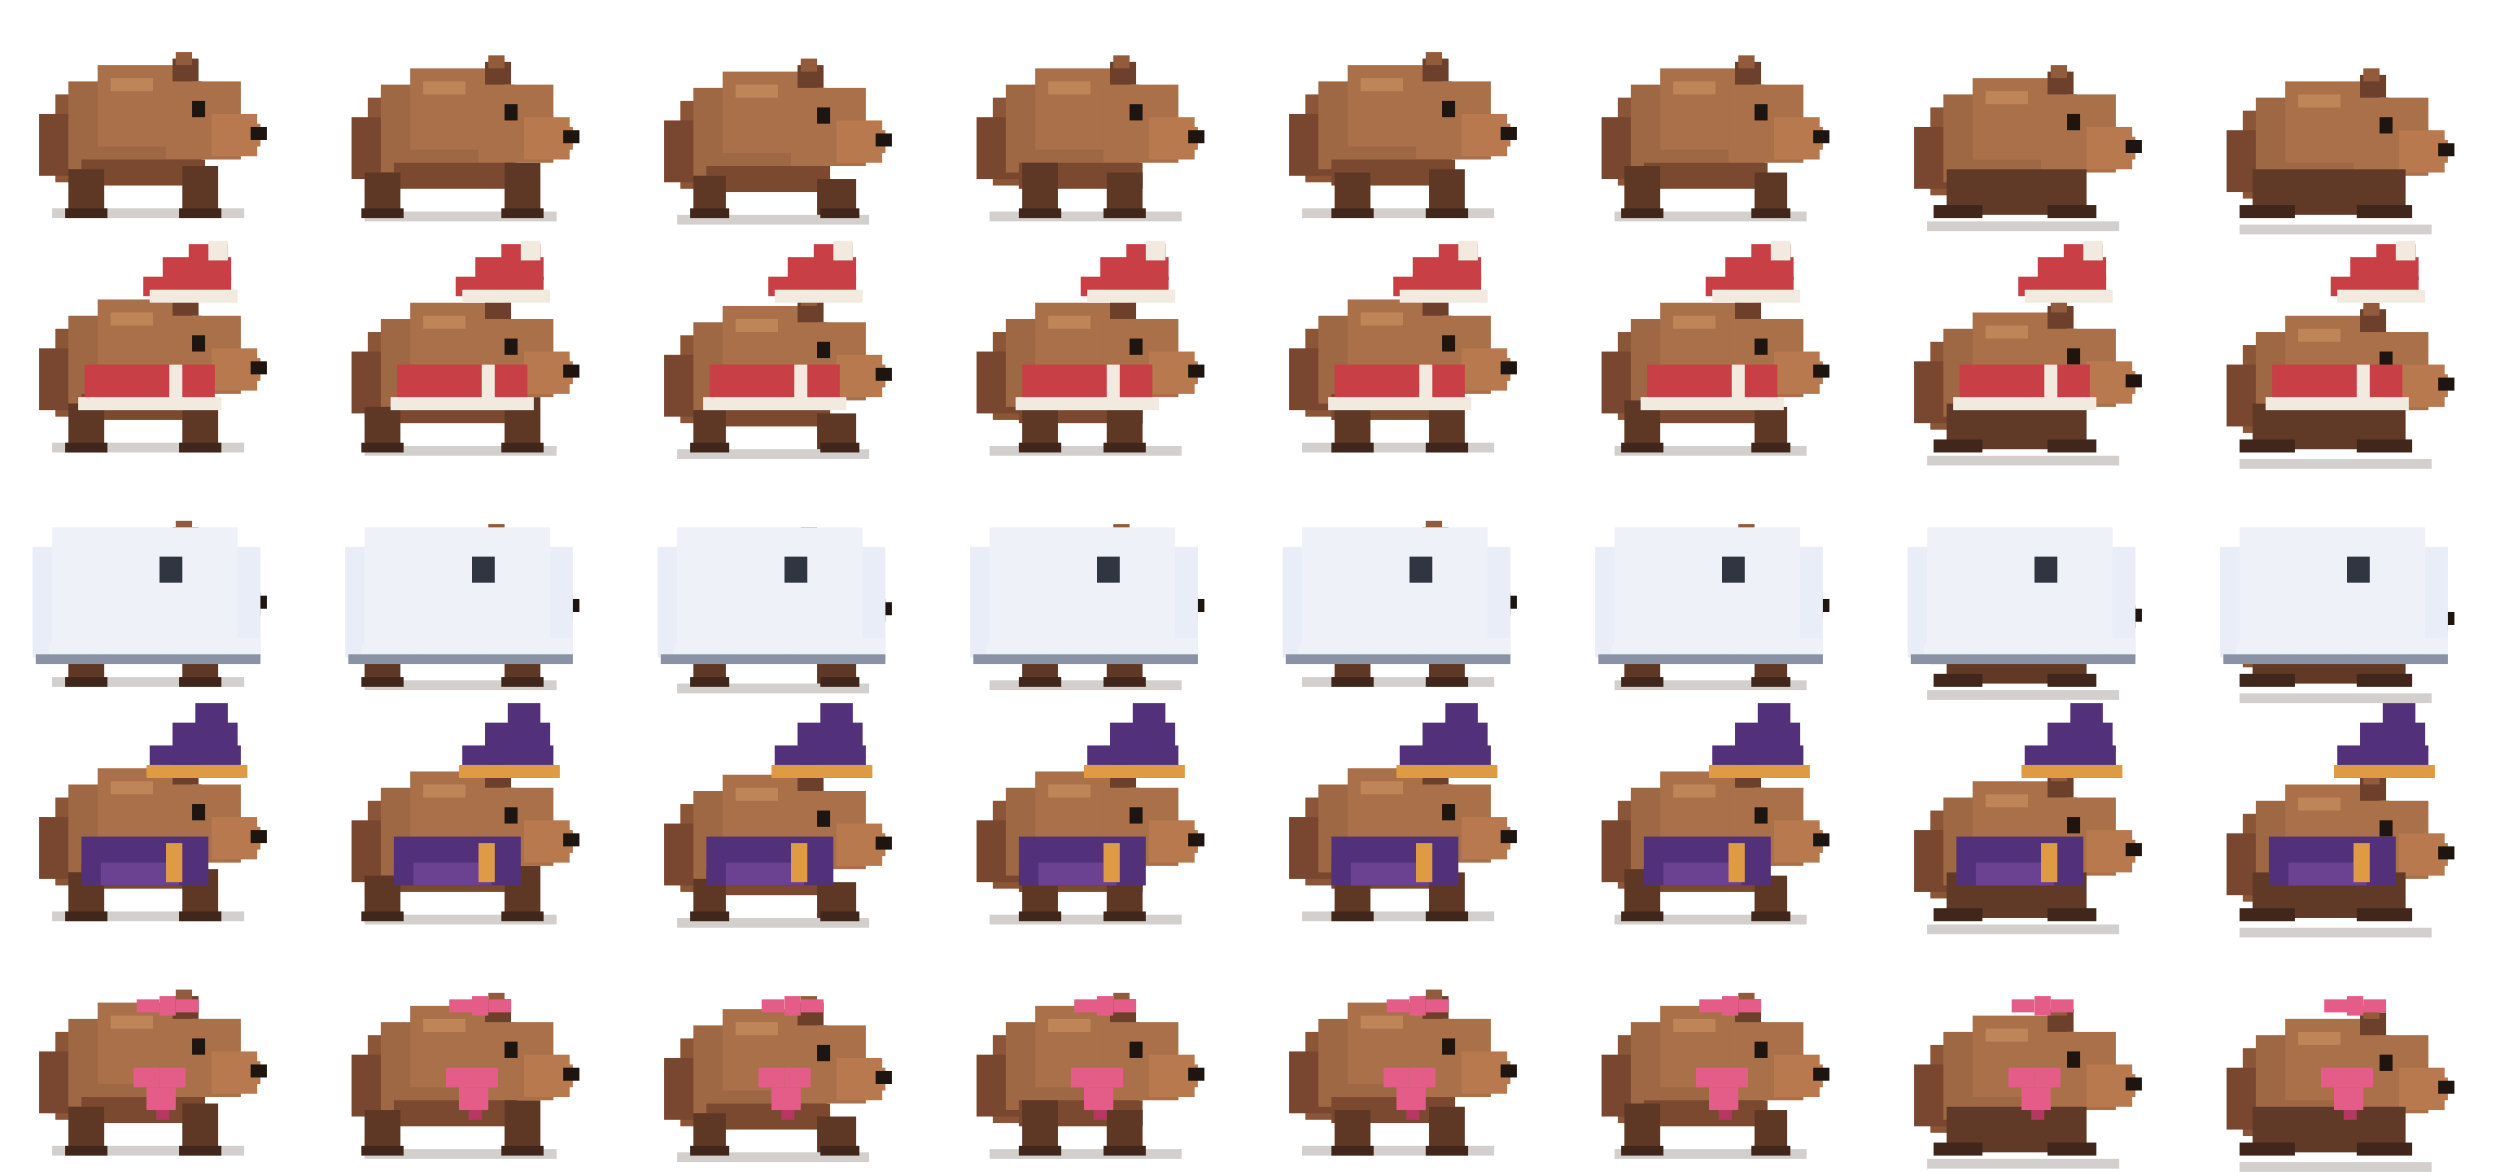
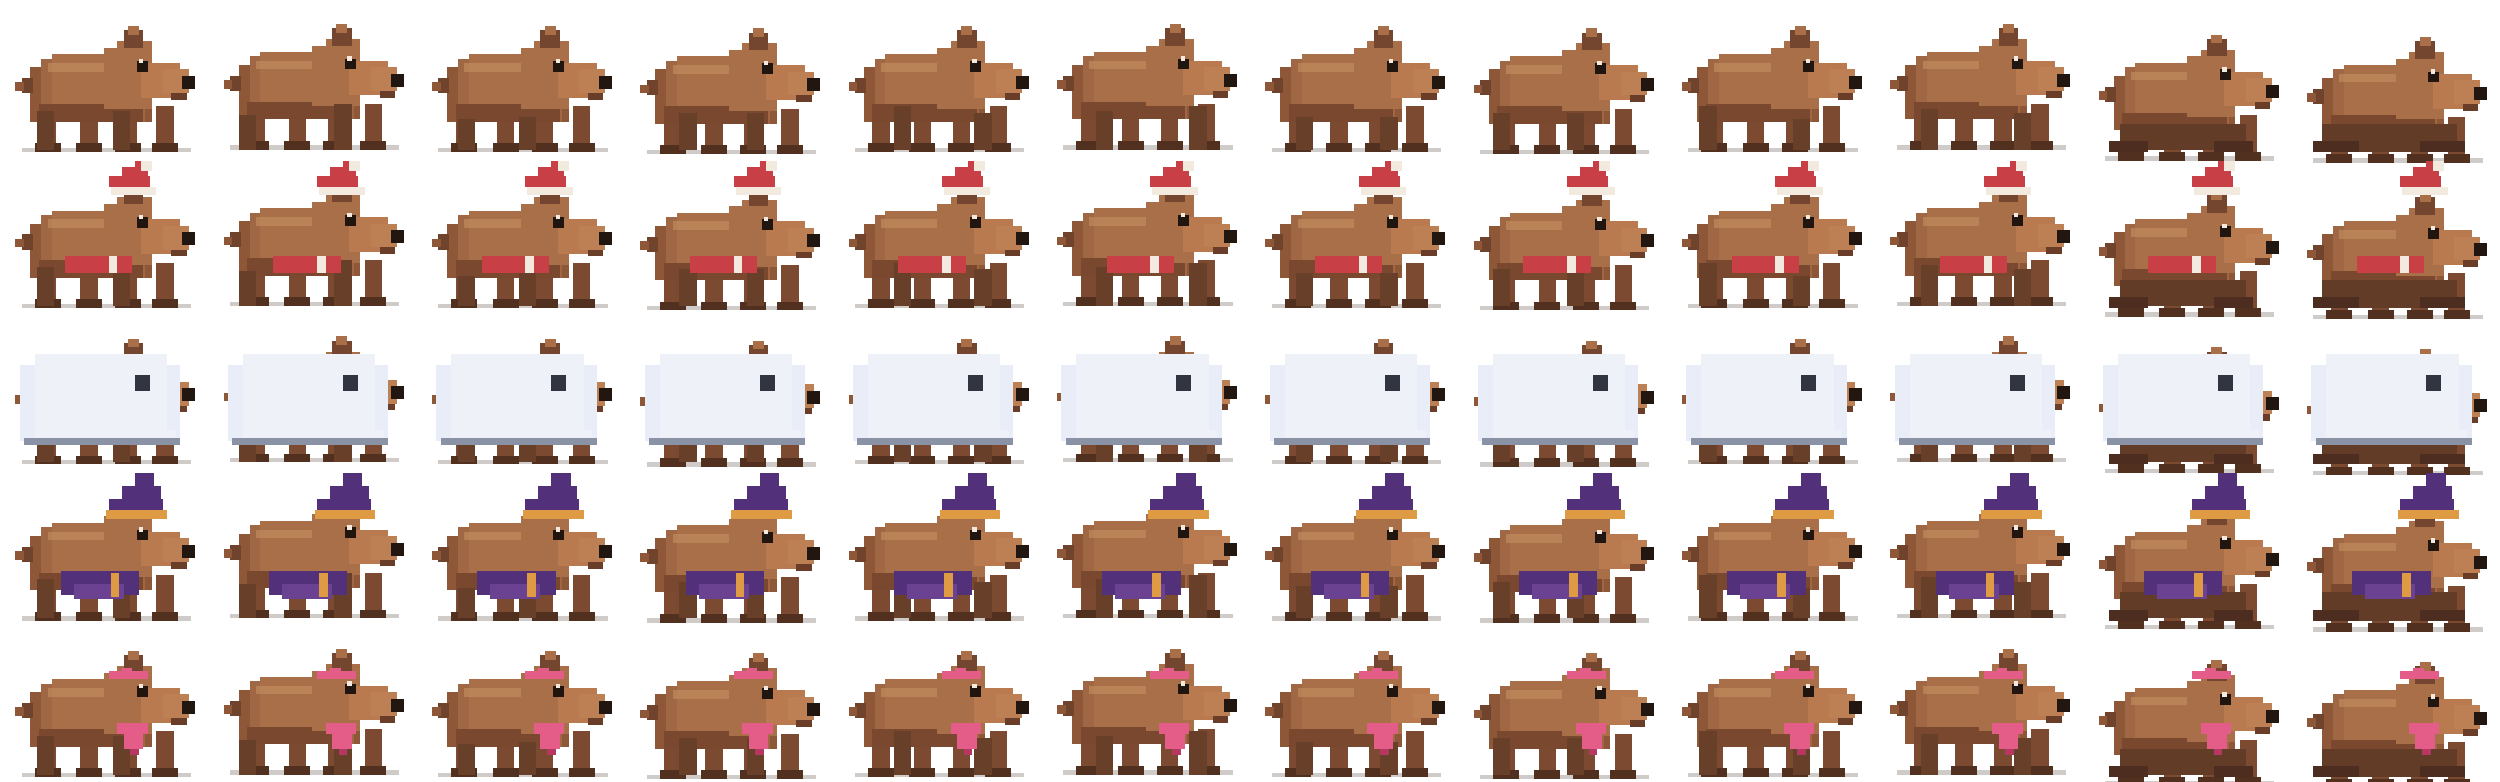
- <svg xmlns="http://www.w3.org/2000/svg" width="768" height="360" viewBox="0 0 768 360">
+ <svg xmlns="http://www.w3.org/2000/svg" width="1152" height="360" viewBox="0 0 1152 360" shape-rendering="crispEdges">
  <defs>
    <g id="base">
-       <rect x="16" y="64" width="59" height="3" fill="#31231b" opacity=".22" />
-       <rect x="17" y="29" width="44" height="27" fill="#8b5537" />
-       <rect x="12" y="35" width="16" height="19" fill="#79462f" />
-       <rect x="21" y="25" width="41" height="27" fill="#9f6844" />
-       <rect x="30" y="20" width="29" height="25" fill="#a97049" />
-       <rect x="51" y="25" width="23" height="24" fill="#a97049" />
-       <rect x="65" y="35" width="14" height="13" fill="#b8794e" />
-       <rect x="72" y="38" width="8" height="7" fill="#b8794e" />
-       <rect x="77" y="39" width="5" height="4" fill="#1e1510" />
-       <rect x="59" y="31" width="4" height="5" fill="#1e1510" />
-       <rect x="53" y="18" width="8" height="7" fill="#6c402b" />
-       <rect x="54" y="16" width="5" height="4" fill="#925b3b" />
-       <rect x="34" y="24" width="13" height="4" fill="#c98d5e" opacity=".7" />
-       <rect x="25" y="49" width="38" height="8" fill="#7b4930" />
+       <rect x="10" y="68" width="78" height="2" fill="#34241b" opacity=".24" />
+       <rect x="18" y="50" width="8" height="17" fill="#7b4a30" />
+       <rect x="37" y="50" width="8" height="17" fill="#7b4a30" />
+       <rect x="55" y="50" width="8" height="17" fill="#7b4a30" />
+       <rect x="72" y="49" width="8" height="18" fill="#7b4a30" />
+       <rect x="16" y="66" width="12" height="4" fill="#52301f" />
+       <rect x="35" y="66" width="12" height="4" fill="#52301f" />
+       <rect x="53" y="66" width="12" height="4" fill="#52301f" />
+       <rect x="70" y="66" width="12" height="4" fill="#52301f" />
+       <rect x="14" y="31" width="56" height="25" fill="#8e5738" />
+       <rect x="19" y="27" width="48" height="29" fill="#9f6743" />
+       <rect x="24" y="25" width="39" height="31" fill="#a86f49" />
+       <rect x="18" y="48" width="48" height="8" fill="#7a482f" />
+       <rect x="22" y="29" width="34" height="4" fill="#c18a5d" opacity=".7" />
+       <rect x="48" y="22" width="22" height="28" fill="#a86f49" />
+       <rect x="54" y="19" width="16" height="28" fill="#a86f49" />
+       <rect x="57" y="14" width="9" height="8" fill="#75462f" />
+       <rect x="59" y="12" width="5" height="4" fill="#a86f49" />
+       <rect x="65" y="29" width="18" height="16" fill="#b97a4f" />
+       <rect x="75" y="32" width="12" height="11" fill="#bd7f54" />
+       <rect x="84" y="35" width="6" height="6" fill="#221710" />
+       <rect x="79" y="43" width="7" height="3" fill="#6a3d29" />
+       <rect x="63" y="28" width="5" height="5" fill="#20160f" />
+       <rect x="64" y="27" width="2" height="2" fill="#f4e9dc" />
+       <rect x="10" y="36" width="5" height="7" fill="#70432c" />
+       <rect x="7" y="38" width="4" height="4" fill="#8e5738" />
    </g>
    <g id="walk0">
      <use href="#base" />
-       <rect x="21" y="52" width="11" height="14" fill="#5e3825" />
-       <rect x="56" y="51" width="11" height="15" fill="#5e3825" />
-       <rect x="20" y="64" width="13" height="3" fill="#40261b" />
-       <rect x="55" y="64" width="13" height="3" fill="#40261b" />
+       <rect x="17" y="51" width="8" height="18" fill="#68402a" />
+       <rect x="52" y="51" width="8" height="18" fill="#68402a" />
    </g>
    <g id="walk1">
-       <use href="#base" transform="translate(0,1)" />
-       <rect x="16" y="53" width="11" height="13" fill="#5e3825" />
-       <rect x="59" y="50" width="11" height="16" fill="#5e3825" />
-       <rect x="15" y="64" width="13" height="3" fill="#40261b" />
-       <rect x="58" y="64" width="13" height="3" fill="#40261b" />
+       <use href="#base" transform="translate(0,-1)" />
+       <rect x="14" y="53" width="8" height="16" fill="#68402a" />
+       <rect x="58" y="48" width="8" height="21" fill="#68402a" />
    </g>
    <g id="walk2">
-       <use href="#base" transform="translate(0,2)" />
-       <rect x="21" y="54" width="10" height="12" fill="#5e3825" />
-       <rect x="59" y="55" width="12" height="11" fill="#5e3825" />
-       <rect x="20" y="64" width="12" height="3" fill="#40261b" />
-       <rect x="60" y="64" width="12" height="3" fill="#40261b" />
+       <use href="#base" />
+       <rect x="19" y="55" width="8" height="14" fill="#68402a" />
+       <rect x="47" y="54" width="8" height="15" fill="#68402a" />
    </g>
    <g id="walk3">
      <use href="#base" transform="translate(0,1)" />
-       <rect x="26" y="50" width="11" height="16" fill="#5e3825" />
-       <rect x="52" y="53" width="11" height="13" fill="#5e3825" />
-       <rect x="25" y="64" width="13" height="3" fill="#40261b" />
-       <rect x="51" y="64" width="13" height="3" fill="#40261b" />
+       <rect x="25" y="52" width="8" height="17" fill="#68402a" />
+       <rect x="56" y="52" width="8" height="17" fill="#68402a" />
    </g>
    <g id="walk4">
      <use href="#base" />
-       <rect x="26" y="53" width="11" height="13" fill="#5e3825" />
-       <rect x="55" y="52" width="11" height="14" fill="#5e3825" />
-       <rect x="25" y="64" width="13" height="3" fill="#40261b" />
-       <rect x="54" y="64" width="13" height="3" fill="#40261b" />
+       <rect x="28" y="49" width="8" height="20" fill="#68402a" />
+       <rect x="65" y="52" width="8" height="17" fill="#68402a" />
    </g>
    <g id="walk5">
+       <use href="#base" transform="translate(0,-1)" />
+       <rect x="25" y="51" width="8" height="18" fill="#68402a" />
+       <rect x="68" y="49" width="8" height="20" fill="#68402a" />
+     </g>
+     <g id="walk6">
+       <use href="#base" />
+       <rect x="21" y="54" width="8" height="15" fill="#68402a" />
+       <rect x="60" y="54" width="8" height="15" fill="#68402a" />
+     </g>
+     <g id="walk7">
      <use href="#base" transform="translate(0,1)" />
-       <rect x="19" y="51" width="11" height="15" fill="#5e3825" />
-       <rect x="59" y="53" width="10" height="13" fill="#5e3825" />
-       <rect x="18" y="64" width="13" height="3" fill="#40261b" />
-       <rect x="58" y="64" width="12" height="3" fill="#40261b" />
+       <rect x="16" y="52" width="8" height="17" fill="#68402a" />
+       <rect x="50" y="52" width="8" height="17" fill="#68402a" />
+     </g>
+     <g id="walk8">
+       <use href="#base" />
+       <rect x="15" y="49" width="8" height="20" fill="#68402a" />
+       <rect x="58" y="55" width="8" height="14" fill="#68402a" />
+     </g>
+     <g id="walk9">
+       <use href="#base" transform="translate(0,-1)" />
+       <rect x="21" y="50" width="8" height="19" fill="#68402a" />
+       <rect x="64" y="52" width="8" height="17" fill="#68402a" />
    </g>
    <g id="sit0">
      <use href="#base" transform="translate(0,4)" />
-       <rect x="22" y="52" width="43" height="14" fill="#613a27" />
-       <rect x="18" y="63" width="15" height="4" fill="#40261b" />
-       <rect x="53" y="63" width="15" height="4" fill="#40261b" />
+       <rect x="17" y="57" width="58" height="12" fill="#633c28" />
+       <rect x="12" y="65" width="18" height="5" fill="#4d2d1f" />
+       <rect x="60" y="65" width="18" height="5" fill="#4d2d1f" />
    </g>
    <g id="sit1">
      <use href="#base" transform="translate(0,5)" />
-       <rect x="20" y="52" width="47" height="14" fill="#613a27" />
-       <rect x="16" y="63" width="17" height="4" fill="#40261b" />
-       <rect x="52" y="63" width="17" height="4" fill="#40261b" />
+       <rect x="14" y="57" width="62" height="13" fill="#633c28" />
+       <rect x="10" y="65" width="21" height="5" fill="#4d2d1f" />
+       <rect x="59" y="65" width="21" height="5" fill="#4d2d1f" />
    </g>
    <g id="frame-row">
      <use href="#walk0" x="0" />
      <use href="#walk1" x="96" />
      <use href="#walk2" x="192" />
      <use href="#walk3" x="288" />
      <use href="#walk4" x="384" />
      <use href="#walk5" x="480" />
-       <use href="#sit0" x="576" />
-       <use href="#sit1" x="672" />
+       <use href="#walk6" x="576" />
+       <use href="#walk7" x="672" />
+       <use href="#walk8" x="768" />
+       <use href="#walk9" x="864" />
+       <use href="#sit0" x="960" />
+       <use href="#sit1" x="1056" />
    </g>
    <g id="santa">
-       <rect x="44" y="13" width="27" height="6" fill="#c83f46" />
-       <rect x="50" y="7" width="21" height="7" fill="#c83f46" />
-       <rect x="58" y="3" width="12" height="5" fill="#c83f46" />
-       <rect x="46" y="17" width="27" height="4" fill="#f2e9df" />
-       <rect x="64" y="2" width="6" height="6" fill="#f2e9df" />
-       <rect x="26" y="40" width="40" height="12" fill="#c83f46" />
-       <rect x="52" y="40" width="4" height="12" fill="#f2e9df" />
-       <rect x="24" y="50" width="44" height="4" fill="#f2e9df" />
+       <rect x="50" y="9" width="19" height="5" fill="#c83f46" />
+       <rect x="56" y="5" width="12" height="6" fill="#c83f46" />
+       <rect x="62" y="2" width="7" height="5" fill="#c83f46" />
+       <rect x="51" y="14" width="21" height="4" fill="#f2e9df" />
+       <rect x="65" y="2" width="5" height="5" fill="#f2e9df" />
+       <rect x="30" y="46" width="31" height="8" fill="#c83f46" />
+       <rect x="50" y="46" width="4" height="8" fill="#f2e9df" />
    </g>
    <g id="ghost">
-       <rect x="10" y="24" width="70" height="34" fill="#e8edf7" />
-       <rect x="16" y="18" width="57" height="39" fill="#eef1f8" />
-       <rect x="49" y="27" width="7" height="8" fill="#303541" />
-       <rect x="15" y="54" width="13" height="5" fill="#eef1f8" />
-       <rect x="34" y="52" width="15" height="7" fill="#eef1f8" />
-       <rect x="55" y="53" width="13" height="6" fill="#eef1f8" />
-       <rect x="72" y="52" width="8" height="7" fill="#eef1f8" />
-       <rect x="11" y="57" width="69" height="3" fill="#8a93a5" />
+       <rect x="9" y="24" width="74" height="35" fill="#e8edf7" />
+       <rect x="16" y="19" width="61" height="39" fill="#eef1f8" />
+       <rect x="62" y="29" width="7" height="7" fill="#303541" />
+       <rect x="16" y="56" width="13" height="5" fill="#eef1f8" />
+       <rect x="35" y="54" width="13" height="7" fill="#eef1f8" />
+       <rect x="53" y="55" width="13" height="6" fill="#eef1f8" />
+       <rect x="70" y="54" width="11" height="7" fill="#eef1f8" />
+       <rect x="11" y="58" width="72" height="3" fill="#8a93a5" />
    </g>
    <g id="witch">
-       <rect x="46" y="13" width="28" height="6" fill="#53317a" />
-       <rect x="53" y="6" width="20" height="9" fill="#53317a" />
-       <rect x="60" y="0" width="10" height="8" fill="#53317a" />
-       <rect x="45" y="19" width="31" height="4" fill="#df9b43" />
-       <rect x="25" y="41" width="39" height="15" fill="#53317a" />
-       <rect x="31" y="49" width="24" height="7" fill="#6b4192" />
-       <rect x="51" y="43" width="5" height="12" fill="#df9b43" />
+       <rect x="50" y="14" width="25" height="5" fill="#53317a" />
+       <rect x="56" y="8" width="18" height="8" fill="#53317a" />
+       <rect x="62" y="2" width="9" height="8" fill="#53317a" />
+       <rect x="49" y="19" width="28" height="4" fill="#df9b43" />
+       <rect x="28" y="47" width="36" height="11" fill="#53317a" />
+       <rect x="34" y="53" width="23" height="7" fill="#6b4192" />
+       <rect x="51" y="48" width="4" height="11" fill="#df9b43" />
    </g>
    <g id="valentine">
-       <rect x="41" y="40" width="8" height="6" fill="#e45c88" />
-       <rect x="49" y="40" width="8" height="6" fill="#e45c88" />
-       <rect x="45" y="46" width="9" height="7" fill="#e45c88" />
-       <rect x="48" y="53" width="4" height="3" fill="#b63862" />
-       <rect x="49" y="18" width="5" height="6" fill="#e45c88" />
-       <rect x="42" y="19" width="7" height="4" fill="#e45c88" />
-       <rect x="54" y="19" width="7" height="4" fill="#e45c88" />
+       <rect x="54" y="45" width="7" height="5" fill="#e45c88" />
+       <rect x="61" y="45" width="7" height="5" fill="#e45c88" />
+       <rect x="57" y="50" width="9" height="7" fill="#e45c88" />
+       <rect x="60" y="57" width="4" height="3" fill="#b63862" />
+       <rect x="56" y="20" width="5" height="5" fill="#e45c88" />
+       <rect x="50" y="21" width="7" height="4" fill="#e45c88" />
+       <rect x="61" y="21" width="7" height="4" fill="#e45c88" />
    </g>
  </defs>
  <g transform="translate(0,0)">
    <use href="#frame-row" />
  </g>
  <g transform="translate(0,72)">
    <use href="#frame-row" />
    <use href="#santa" x="0" />
    <use href="#santa" x="96" />
    <use href="#santa" x="192" />
    <use href="#santa" x="288" />
    <use href="#santa" x="384" />
    <use href="#santa" x="480" />
    <use href="#santa" x="576" />
    <use href="#santa" x="672" />
+     <use href="#santa" x="768" />
+     <use href="#santa" x="864" />
+     <use href="#santa" x="960" />
+     <use href="#santa" x="1056" />
  </g>
  <g transform="translate(0,144)">
    <use href="#frame-row" />
    <use href="#ghost" x="0" />
    <use href="#ghost" x="96" />
    <use href="#ghost" x="192" />
    <use href="#ghost" x="288" />
    <use href="#ghost" x="384" />
    <use href="#ghost" x="480" />
    <use href="#ghost" x="576" />
    <use href="#ghost" x="672" />
+     <use href="#ghost" x="768" />
+     <use href="#ghost" x="864" />
+     <use href="#ghost" x="960" />
+     <use href="#ghost" x="1056" />
  </g>
  <g transform="translate(0,216)">
    <use href="#frame-row" />
    <use href="#witch" x="0" />
    <use href="#witch" x="96" />
    <use href="#witch" x="192" />
    <use href="#witch" x="288" />
    <use href="#witch" x="384" />
    <use href="#witch" x="480" />
    <use href="#witch" x="576" />
    <use href="#witch" x="672" />
+     <use href="#witch" x="768" />
+     <use href="#witch" x="864" />
+     <use href="#witch" x="960" />
+     <use href="#witch" x="1056" />
  </g>
  <g transform="translate(0,288)">
    <use href="#frame-row" />
    <use href="#valentine" x="0" />
    <use href="#valentine" x="96" />
    <use href="#valentine" x="192" />
    <use href="#valentine" x="288" />
    <use href="#valentine" x="384" />
    <use href="#valentine" x="480" />
    <use href="#valentine" x="576" />
    <use href="#valentine" x="672" />
+     <use href="#valentine" x="768" />
+     <use href="#valentine" x="864" />
+     <use href="#valentine" x="960" />
+     <use href="#valentine" x="1056" />
  </g>
</svg>
